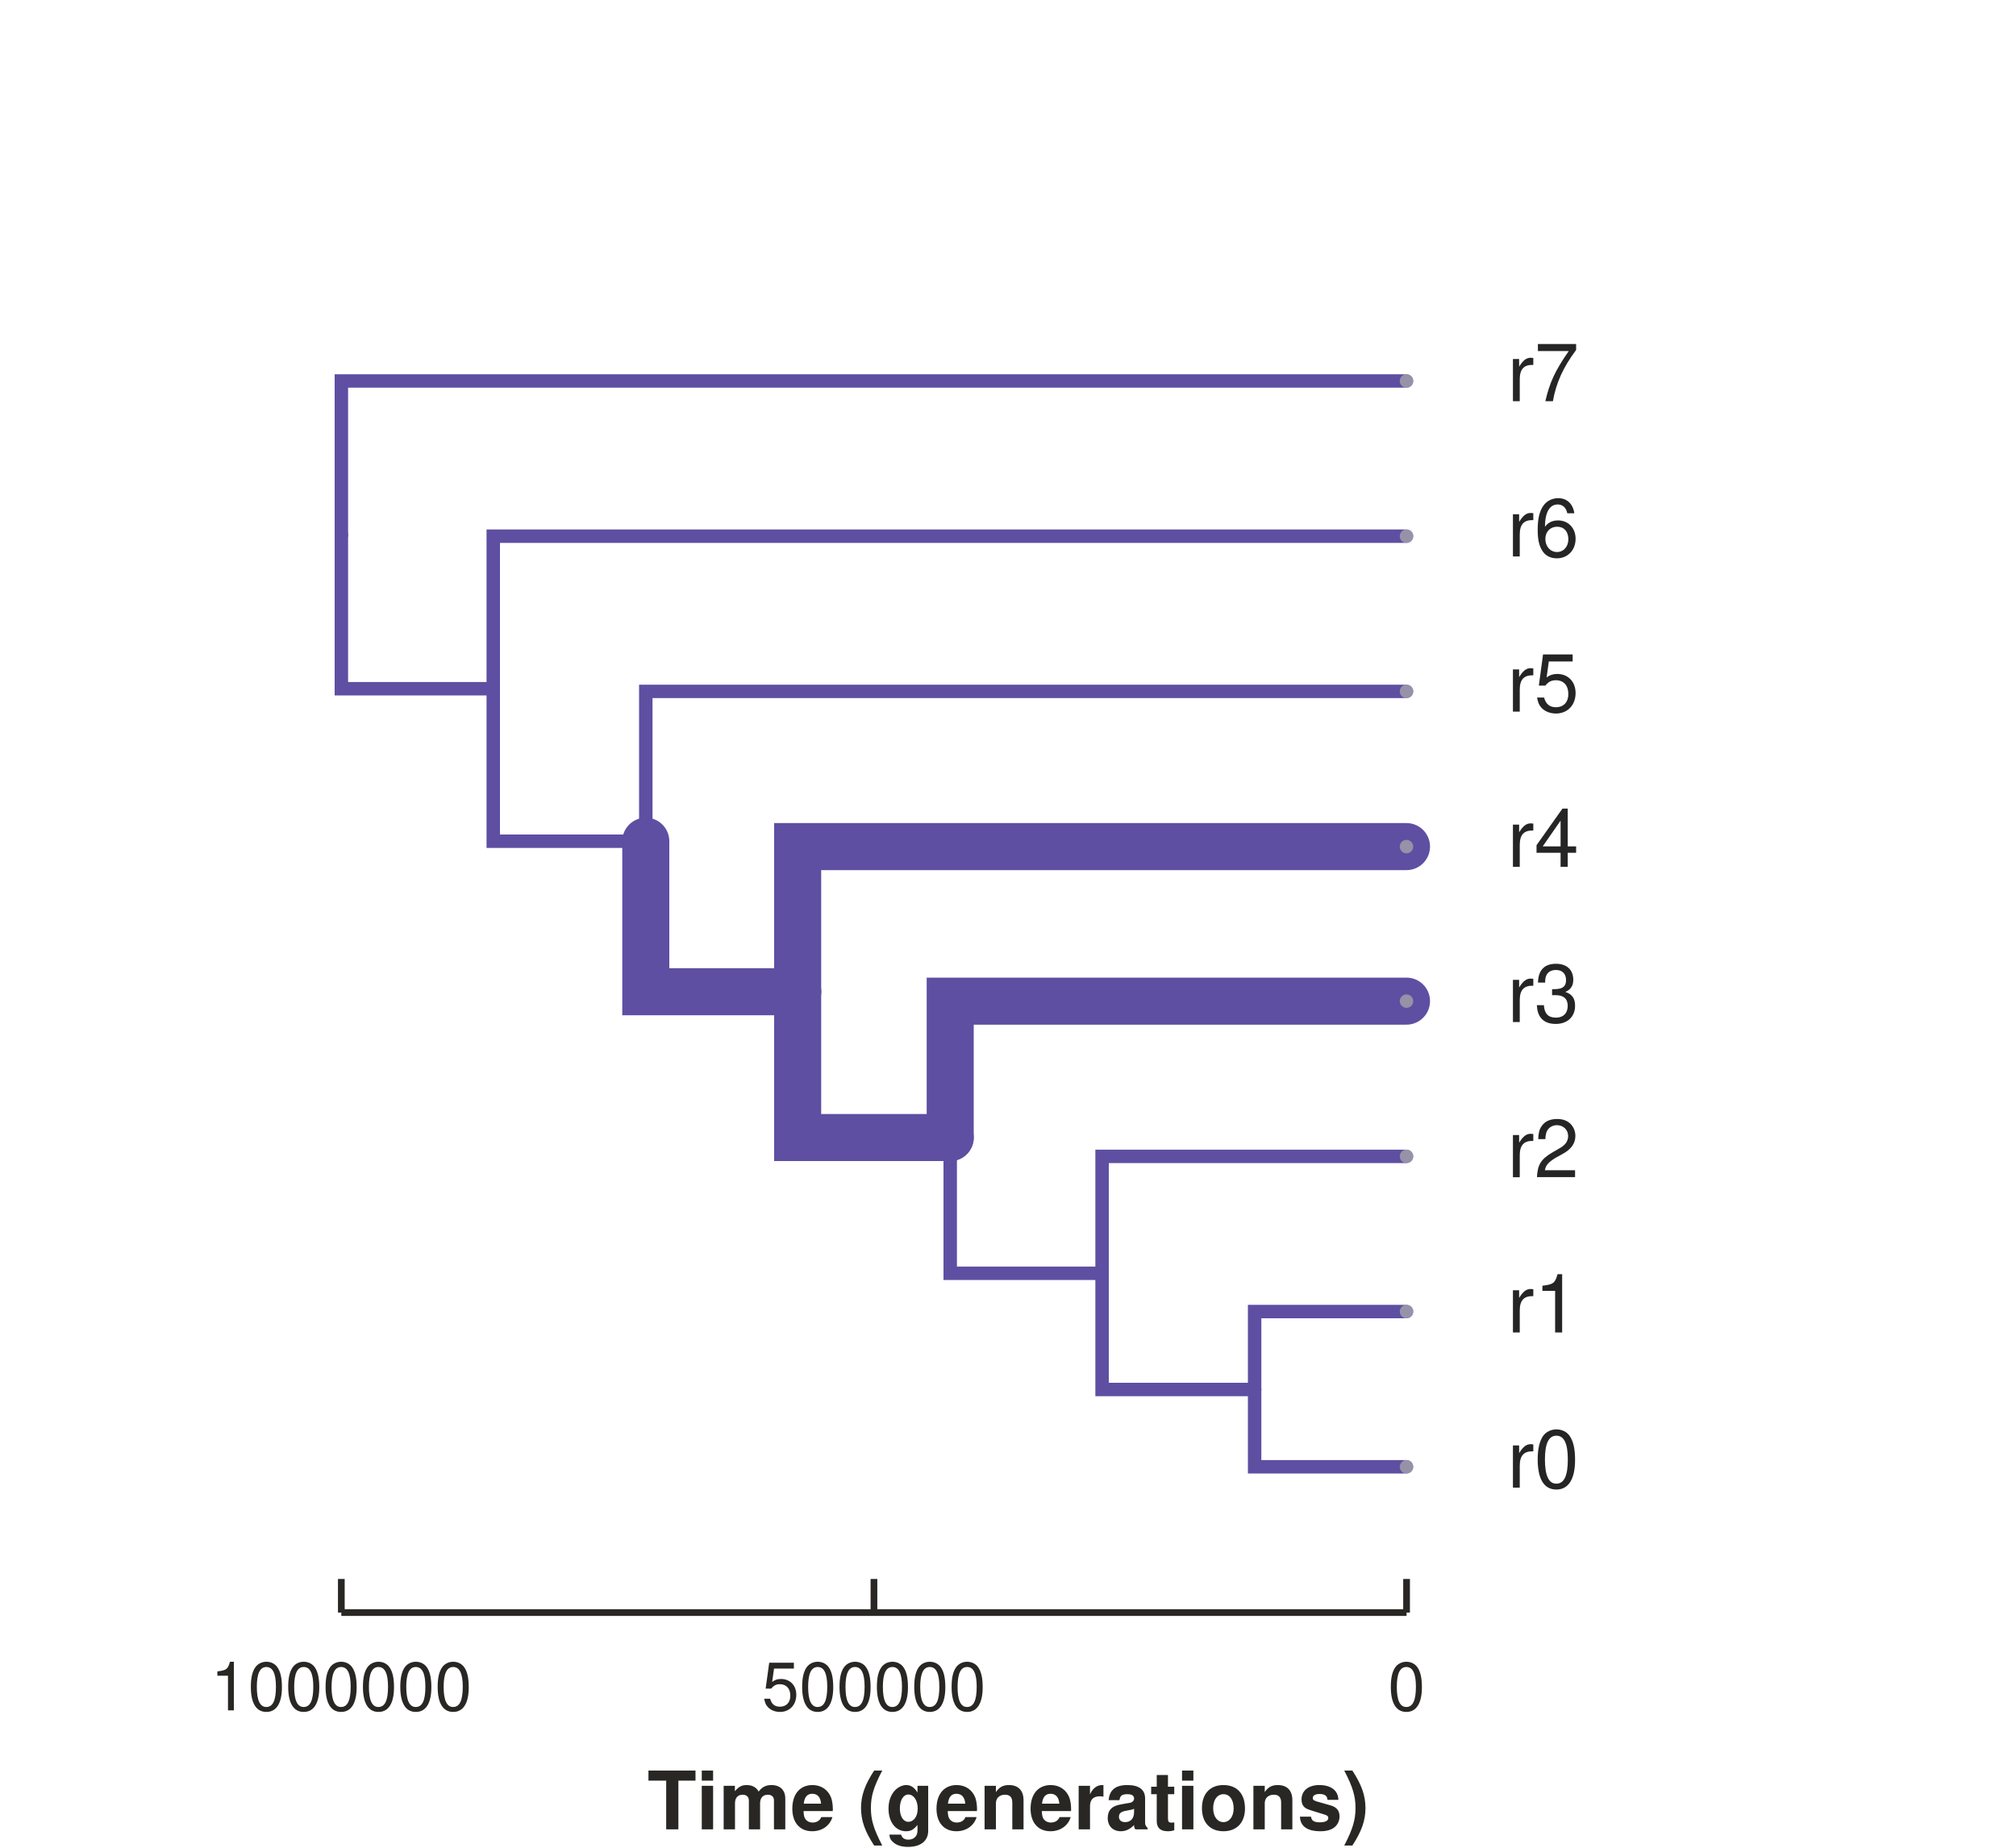
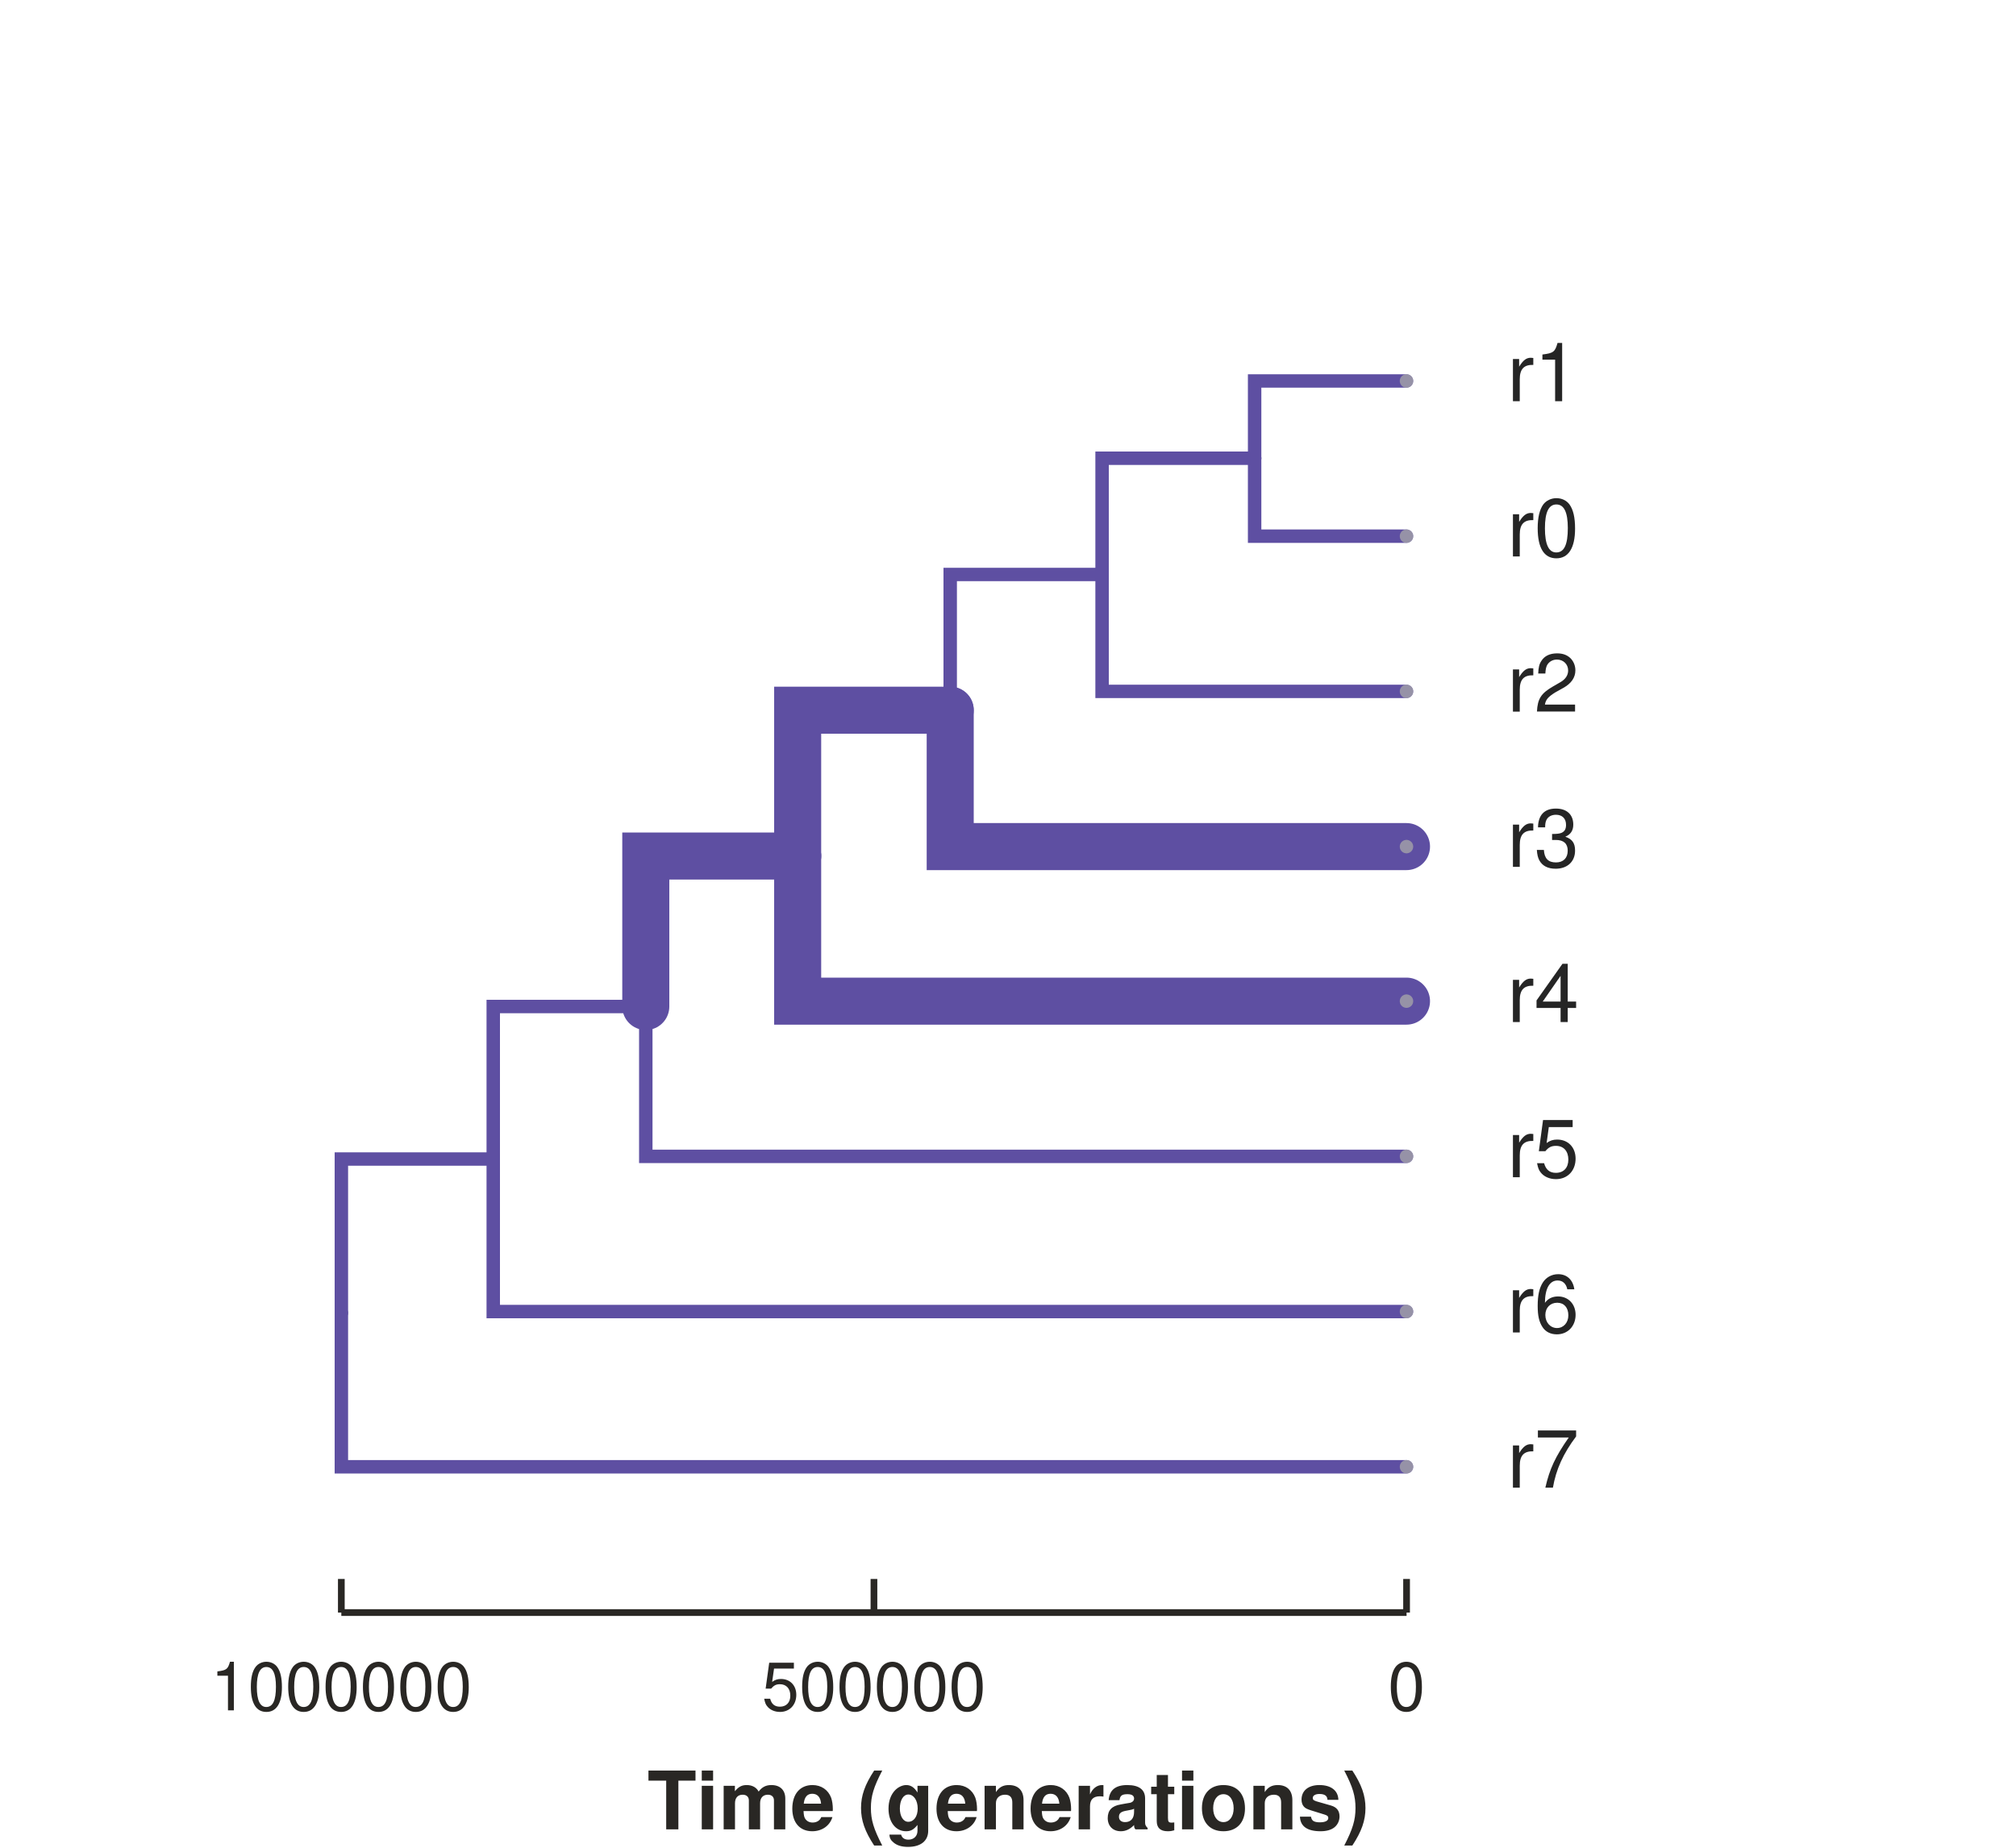
- <svg xmlns="http://www.w3.org/2000/svg" class="toyplot-canvas-Canvas" width="300.0px" height="275.0px" viewBox="0 0 300.0 275.0" preserveAspectRatio="xMidYMid meet" style="background-color:transparent;border-color:#292724;border-style:none;border-width:1.0;fill:rgb(16.1%,15.3%,14.1%);fill-opacity:1.0;font-family:Helvetica;font-size:12px;opacity:1.0;stroke:rgb(16.1%,15.3%,14.1%);stroke-opacity:1.0;stroke-width:1.0" id="t415e067b910a4222bb455852104abf6a">
-   <g class="toyplot-coordinates-Cartesian" id="taa7b788fd2f348a08e9105c6d806bd27">
-     <clipPath id="ta2a9a7a8bf044745b003b4fd69a83ded">
+ <svg xmlns="http://www.w3.org/2000/svg" class="toyplot-canvas-Canvas" width="300.0px" height="275.0px" viewBox="0 0 300.0 275.0" preserveAspectRatio="xMidYMid meet" style="background-color:transparent;border-color:#292724;border-style:none;border-width:1.0;fill:rgb(16.1%,15.3%,14.1%);fill-opacity:1.0;font-family:Helvetica;font-size:12px;opacity:1.0;stroke:rgb(16.1%,15.3%,14.1%);stroke-opacity:1.0;stroke-width:1.0" id="tb547fb96575f46c18f1ba329533aca81">
+   <g class="toyplot-coordinates-Cartesian" id="t9ee9c08bd7ec4d59bf0e981f9a906e99">
+     <clipPath id="tf98d42084cc7411c8552f599c569061e">
      <rect x="35.0" y="35.0" width="230.0" height="205.0" />
    </clipPath>
-     <g clip-path="url(#ta2a9a7a8bf044745b003b4fd69a83ded)">
-       <g class="toytree-mark-Toytree" id="t72a0cf2333b34453a82c902c58ad1a6b">
+     <g clip-path="url(#tf98d42084cc7411c8552f599c569061e)">
+       <g class="toytree-mark-Toytree" id="t01fdff2c4341411eae8b9712522430cf">
        <g class="toytree-Edges" style="stroke:rgb(14.5%,14.5%,14.5%);stroke-opacity:1.0;stroke-linecap:round;stroke-width:2.0;fill:none">
-           <path d="M 186.7 206.8 L 186.7 218.3 L 209.3 218.3" id="8,0" style="stroke:rgb(36.9%,31.0%,63.5%);stroke-opacity:1.0;stroke-width:2.0" />
-           <path d="M 186.7 206.8 L 186.7 195.2 L 209.3 195.2" id="8,1" style="stroke:rgb(36.9%,31.0%,63.5%);stroke-opacity:1.0;stroke-width:2.0" />
-           <path d="M 164.0 189.5 L 164.0 172.1 L 209.3 172.1" id="9,2" style="stroke:rgb(36.9%,31.0%,63.5%);stroke-opacity:1.0;stroke-width:2.0" />
-           <path d="M 141.4 169.3 L 141.4 149.0 L 209.3 149.0" id="10,3" style="stroke:rgb(36.9%,31.0%,63.5%);stroke-opacity:1.0;stroke-width:7.0" />
-           <path d="M 118.7 147.6 L 118.7 126.0 L 209.3 126.0" id="11,4" style="stroke:rgb(36.9%,31.0%,63.5%);stroke-opacity:1.0;stroke-width:7.0" />
-           <path d="M 96.1 125.2 L 96.1 102.9 L 209.3 102.9" id="12,5" style="stroke:rgb(36.9%,31.0%,63.5%);stroke-opacity:1.0;stroke-width:2.0" />
-           <path d="M 73.4 102.5 L 73.4 79.8 L 209.3 79.8" id="13,6" style="stroke:rgb(36.9%,31.0%,63.5%);stroke-opacity:1.0;stroke-width:2.0" />
-           <path d="M 50.8 79.6 L 50.8 56.7 L 209.3 56.7" id="14,7" style="stroke:rgb(36.9%,31.0%,63.5%);stroke-opacity:1.0;stroke-width:2.0" />
-           <path d="M 164.0 189.5 L 164.0 206.8 L 186.7 206.8" id="9,8" style="stroke:rgb(36.9%,31.0%,63.5%);stroke-opacity:1.0;stroke-width:2.0" />
-           <path d="M 141.4 169.3 L 141.4 189.5 L 164.0 189.5" id="10,9" style="stroke:rgb(36.9%,31.0%,63.5%);stroke-opacity:1.0;stroke-width:2.0" />
-           <path d="M 118.7 147.6 L 118.7 169.3 L 141.4 169.3" id="11,10" style="stroke:rgb(36.9%,31.0%,63.5%);stroke-opacity:1.0;stroke-width:7.0" />
-           <path d="M 96.1 125.2 L 96.1 147.6 L 118.7 147.6" id="12,11" style="stroke:rgb(36.9%,31.0%,63.5%);stroke-opacity:1.0;stroke-width:7.0" />
-           <path d="M 73.4 102.5 L 73.4 125.2 L 96.1 125.2" id="13,12" style="stroke:rgb(36.9%,31.0%,63.5%);stroke-opacity:1.0;stroke-width:2.0" />
-           <path d="M 50.8 79.6 L 50.8 102.5 L 73.4 102.5" id="14,13" style="stroke:rgb(36.9%,31.0%,63.5%);stroke-opacity:1.0;stroke-width:2.0" />
+           <path d="M 50.8 195.4 L 50.8 218.3 L 209.3 218.3" id="14,0" style="stroke:rgb(36.9%,31.0%,63.5%);stroke-opacity:1.0;stroke-width:2.0" />
+           <path d="M 73.4 172.5 L 73.4 195.2 L 209.3 195.2" id="13,1" style="stroke:rgb(36.9%,31.0%,63.5%);stroke-opacity:1.0;stroke-width:2.0" />
+           <path d="M 96.1 149.8 L 96.1 172.1 L 209.3 172.1" id="12,2" style="stroke:rgb(36.9%,31.0%,63.5%);stroke-opacity:1.0;stroke-width:2.0" />
+           <path d="M 118.7 127.4 L 118.7 149.0 L 209.3 149.0" id="11,3" style="stroke:rgb(36.9%,31.0%,63.5%);stroke-opacity:1.0;stroke-width:7.0" />
+           <path d="M 141.4 105.7 L 141.4 126.0 L 209.3 126.0" id="10,4" style="stroke:rgb(36.9%,31.0%,63.5%);stroke-opacity:1.0;stroke-width:7.0" />
+           <path d="M 164.0 85.5 L 164.0 102.9 L 209.3 102.9" id="9,5" style="stroke:rgb(36.9%,31.0%,63.5%);stroke-opacity:1.0;stroke-width:2.0" />
+           <path d="M 186.7 68.2 L 186.7 79.8 L 209.3 79.8" id="8,6" style="stroke:rgb(36.9%,31.0%,63.5%);stroke-opacity:1.0;stroke-width:2.0" />
+           <path d="M 186.7 68.2 L 186.7 56.7 L 209.3 56.7" id="8,7" style="stroke:rgb(36.9%,31.0%,63.5%);stroke-opacity:1.0;stroke-width:2.0" />
+           <path d="M 164.0 85.5 L 164.0 68.2 L 186.7 68.2" id="9,8" style="stroke:rgb(36.9%,31.0%,63.5%);stroke-opacity:1.0;stroke-width:2.0" />
+           <path d="M 141.4 105.7 L 141.4 85.5 L 164.0 85.5" id="10,9" style="stroke:rgb(36.9%,31.0%,63.5%);stroke-opacity:1.0;stroke-width:2.0" />
+           <path d="M 118.7 127.4 L 118.7 105.7 L 141.4 105.7" id="11,10" style="stroke:rgb(36.9%,31.0%,63.5%);stroke-opacity:1.0;stroke-width:7.0" />
+           <path d="M 96.1 149.8 L 96.1 127.4 L 118.7 127.4" id="12,11" style="stroke:rgb(36.9%,31.0%,63.5%);stroke-opacity:1.0;stroke-width:7.0" />
+           <path d="M 73.4 172.5 L 73.4 149.8 L 96.1 149.8" id="13,12" style="stroke:rgb(36.9%,31.0%,63.5%);stroke-opacity:1.0;stroke-width:2.0" />
+           <path d="M 50.8 195.4 L 50.8 172.5 L 73.4 172.5" id="14,13" style="stroke:rgb(36.9%,31.0%,63.5%);stroke-opacity:1.0;stroke-width:2.0" />
        </g>
        <g class="toytree-AlignEdges" style="stroke:rgb(66.0%,66.0%,66.0%);stroke-opacity:0.75;stroke-dasharray:2,4;stroke-linecap:round;stroke-width:2">
          <path d="M 209.3 218.3 L 209.3 218.3" />
          <path d="M 209.3 195.2 L 209.3 195.2" />
          <path d="M 209.3 172.1 L 209.3 172.1" />
          <path d="M 209.3 149.0 L 209.3 149.0" />
          <path d="M 209.3 126.0 L 209.3 126.0" />
          <path d="M 209.3 102.9 L 209.3 102.9" />
          <path d="M 209.3 79.8 L 209.3 79.8" />
          <path d="M 209.3 56.7 L 209.3 56.7" />
        </g>
        <g class="toytree-AdmixEdges" style="fill:rgb(0.0%,0.0%,0.0%);fill-opacity:0.0;stroke:rgb(90.6%,54.1%,76.5%);stroke-opacity:0.6;font-size:14px;stroke-linecap:round;stroke-width:5" />
        <g class="toytree-Nodes" style="fill:rgb(40.0%,76.1%,64.7%);fill-opacity:1.0;stroke:rgb(14.9%,14.9%,14.9%);stroke-opacity:1.0;stroke-width:1.5" />
        <g class="toytree-TipLabels" style="fill:rgb(14.5%,14.5%,14.5%);fill-opacity:1.0;font-family:Helvetica;font-size:12px;font-weight:300;vertical-align:baseline;white-space:pre;stroke:none">
          <g class="toytree-TipLabel" transform="translate(209.311,218.347)">
+             <text x="15.0" y="3.066" style="fill:rgb(14.5%,14.5%,14.5%);fill-opacity:1.0">r7</text>
+           </g>
+           <g class="toytree-TipLabel" transform="translate(209.311,195.248)">
+             <text x="15.0" y="3.066" style="fill:rgb(14.5%,14.5%,14.5%);fill-opacity:1.0">r6</text>
+           </g>
+           <g class="toytree-TipLabel" transform="translate(209.311,172.149)">
+             <text x="15.0" y="3.066" style="fill:rgb(14.5%,14.5%,14.5%);fill-opacity:1.0">r5</text>
+           </g>
+           <g class="toytree-TipLabel" transform="translate(209.311,149.05)">
+             <text x="15.0" y="3.066" style="fill:rgb(14.5%,14.5%,14.5%);fill-opacity:1.0">r4</text>
+           </g>
+           <g class="toytree-TipLabel" transform="translate(209.311,125.95)">
+             <text x="15.0" y="3.066" style="fill:rgb(14.5%,14.5%,14.5%);fill-opacity:1.0">r3</text>
+           </g>
+           <g class="toytree-TipLabel" transform="translate(209.311,102.851)">
+             <text x="15.0" y="3.066" style="fill:rgb(14.5%,14.5%,14.5%);fill-opacity:1.0">r2</text>
+           </g>
+           <g class="toytree-TipLabel" transform="translate(209.311,79.7518)">
            <text x="15.0" y="3.066" style="fill:rgb(14.5%,14.5%,14.5%);fill-opacity:1.0">r0</text>
          </g>
-           <g class="toytree-TipLabel" transform="translate(209.311,195.248)">
+           <g class="toytree-TipLabel" transform="translate(209.311,56.6526)">
            <text x="15.0" y="3.066" style="fill:rgb(14.5%,14.5%,14.5%);fill-opacity:1.0">r1</text>
-           </g>
-           <g class="toytree-TipLabel" transform="translate(209.311,172.149)">
-             <text x="15.0" y="3.066" style="fill:rgb(14.5%,14.5%,14.5%);fill-opacity:1.0">r2</text>
-           </g>
-           <g class="toytree-TipLabel" transform="translate(209.311,149.05)">
-             <text x="15.0" y="3.066" style="fill:rgb(14.5%,14.5%,14.5%);fill-opacity:1.0">r3</text>
-           </g>
-           <g class="toytree-TipLabel" transform="translate(209.311,125.95)">
-             <text x="15.0" y="3.066" style="fill:rgb(14.5%,14.5%,14.5%);fill-opacity:1.0">r4</text>
-           </g>
-           <g class="toytree-TipLabel" transform="translate(209.311,102.851)">
-             <text x="15.0" y="3.066" style="fill:rgb(14.5%,14.5%,14.5%);fill-opacity:1.0">r5</text>
-           </g>
-           <g class="toytree-TipLabel" transform="translate(209.311,79.7518)">
-             <text x="15.0" y="3.066" style="fill:rgb(14.5%,14.5%,14.5%);fill-opacity:1.0">r6</text>
-           </g>
-           <g class="toytree-TipLabel" transform="translate(209.311,56.6526)">
-             <text x="15.0" y="3.066" style="fill:rgb(14.5%,14.5%,14.5%);fill-opacity:1.0">r7</text>
          </g>
        </g>
      </g>
    </g>
-     <g class="toyplot-coordinates-Axis" id="t35b976badb564a638a34539faf012eda" transform="translate(50.0,225.0)translate(0,15.0)">
+     <g class="toyplot-coordinates-Axis" id="t95868d5b41544224a415c2815473b65a" transform="translate(50.0,225.0)translate(0,15.0)">
      <line x1="0.793" y1="0" x2="159.311" y2="0" style="" />
      <g>
        <line x1="0.793" y1="0" x2="0.793" y2="-5" style="" />
        <line x1="80.052" y1="0" x2="80.052" y2="-5" style="" />
        <line x1="159.311" y1="0" x2="159.311" y2="-5" style="" />
      </g>
      <g>
        <g transform="translate(0.792594,6)">
          <text x="-19.46" y="8.555" style="fill:rgb(16.1%,15.3%,14.1%);fill-opacity:1.0;font-family:helvetica;font-size:10.0px;font-weight:normal;stroke:none;vertical-align:baseline;white-space:pre">1000000</text>
        </g>
        <g transform="translate(80.05199,6)">
          <text x="-16.68" y="8.555" style="fill:rgb(16.1%,15.3%,14.1%);fill-opacity:1.0;font-family:helvetica;font-size:10.0px;font-weight:normal;stroke:none;vertical-align:baseline;white-space:pre">500000</text>
        </g>
        <g transform="translate(159.3114,6)">
          <text x="-2.78" y="8.555" style="fill:rgb(16.1%,15.3%,14.1%);fill-opacity:1.0;font-family:helvetica;font-size:10.0px;font-weight:normal;stroke:none;vertical-align:baseline;white-space:pre">0</text>
        </g>
      </g>
      <g transform="translate(100.0,22)">
        <text x="-53.676" y="10.266" style="fill:rgb(16.1%,15.3%,14.1%);fill-opacity:1.0;font-family:helvetica;font-size:12.0px;font-weight:bold;stroke:none;vertical-align:baseline;white-space:pre">Time (generations)</text>
      </g>
      <g class="toyplot-coordinates-Axis-coordinates" style="visibility:hidden" transform="">
        <line x1="0" x2="0" y1="-3.0" y2="4.5" style="stroke:rgb(43.9%,50.2%,56.5%);stroke-opacity:1.0;stroke-width:1.0" />
        <text x="0" y="-6" style="alignment-baseline:alphabetic;fill:rgb(43.9%,50.2%,56.5%);fill-opacity:1.0;font-size:10px;font-weight:normal;stroke:none;text-anchor:middle" />
      </g>
    </g>
  </g>
</svg>
